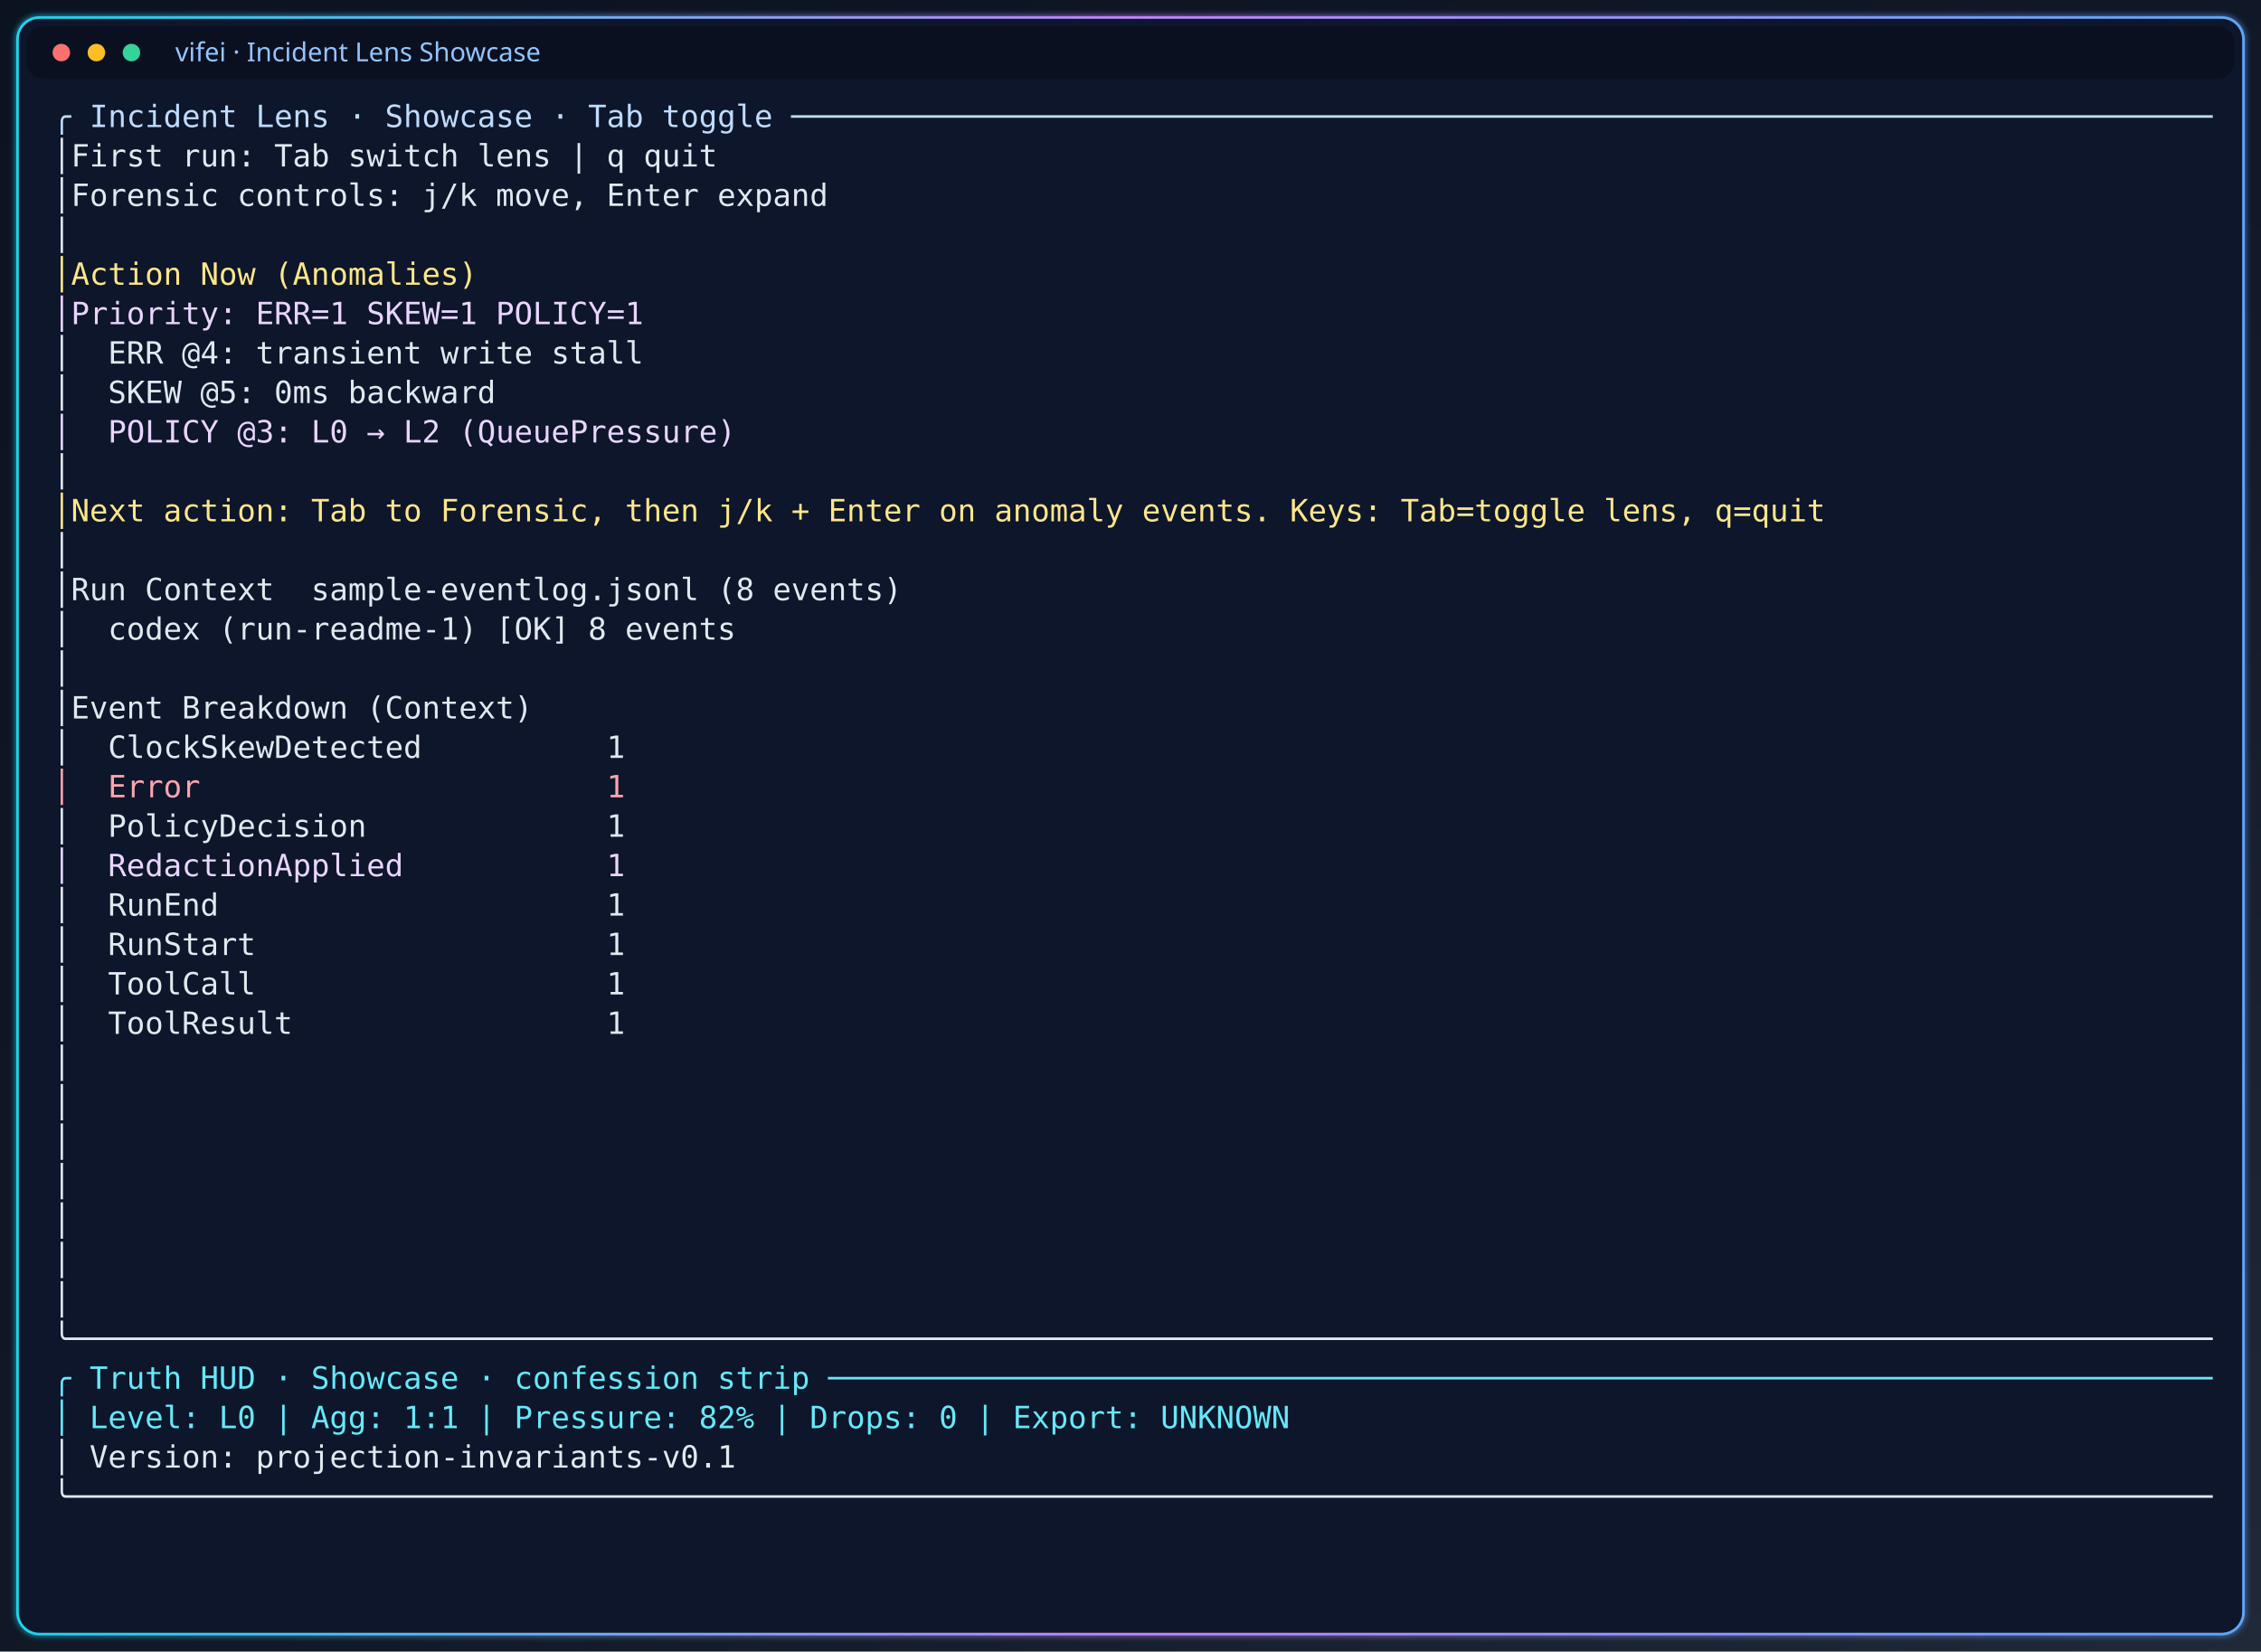
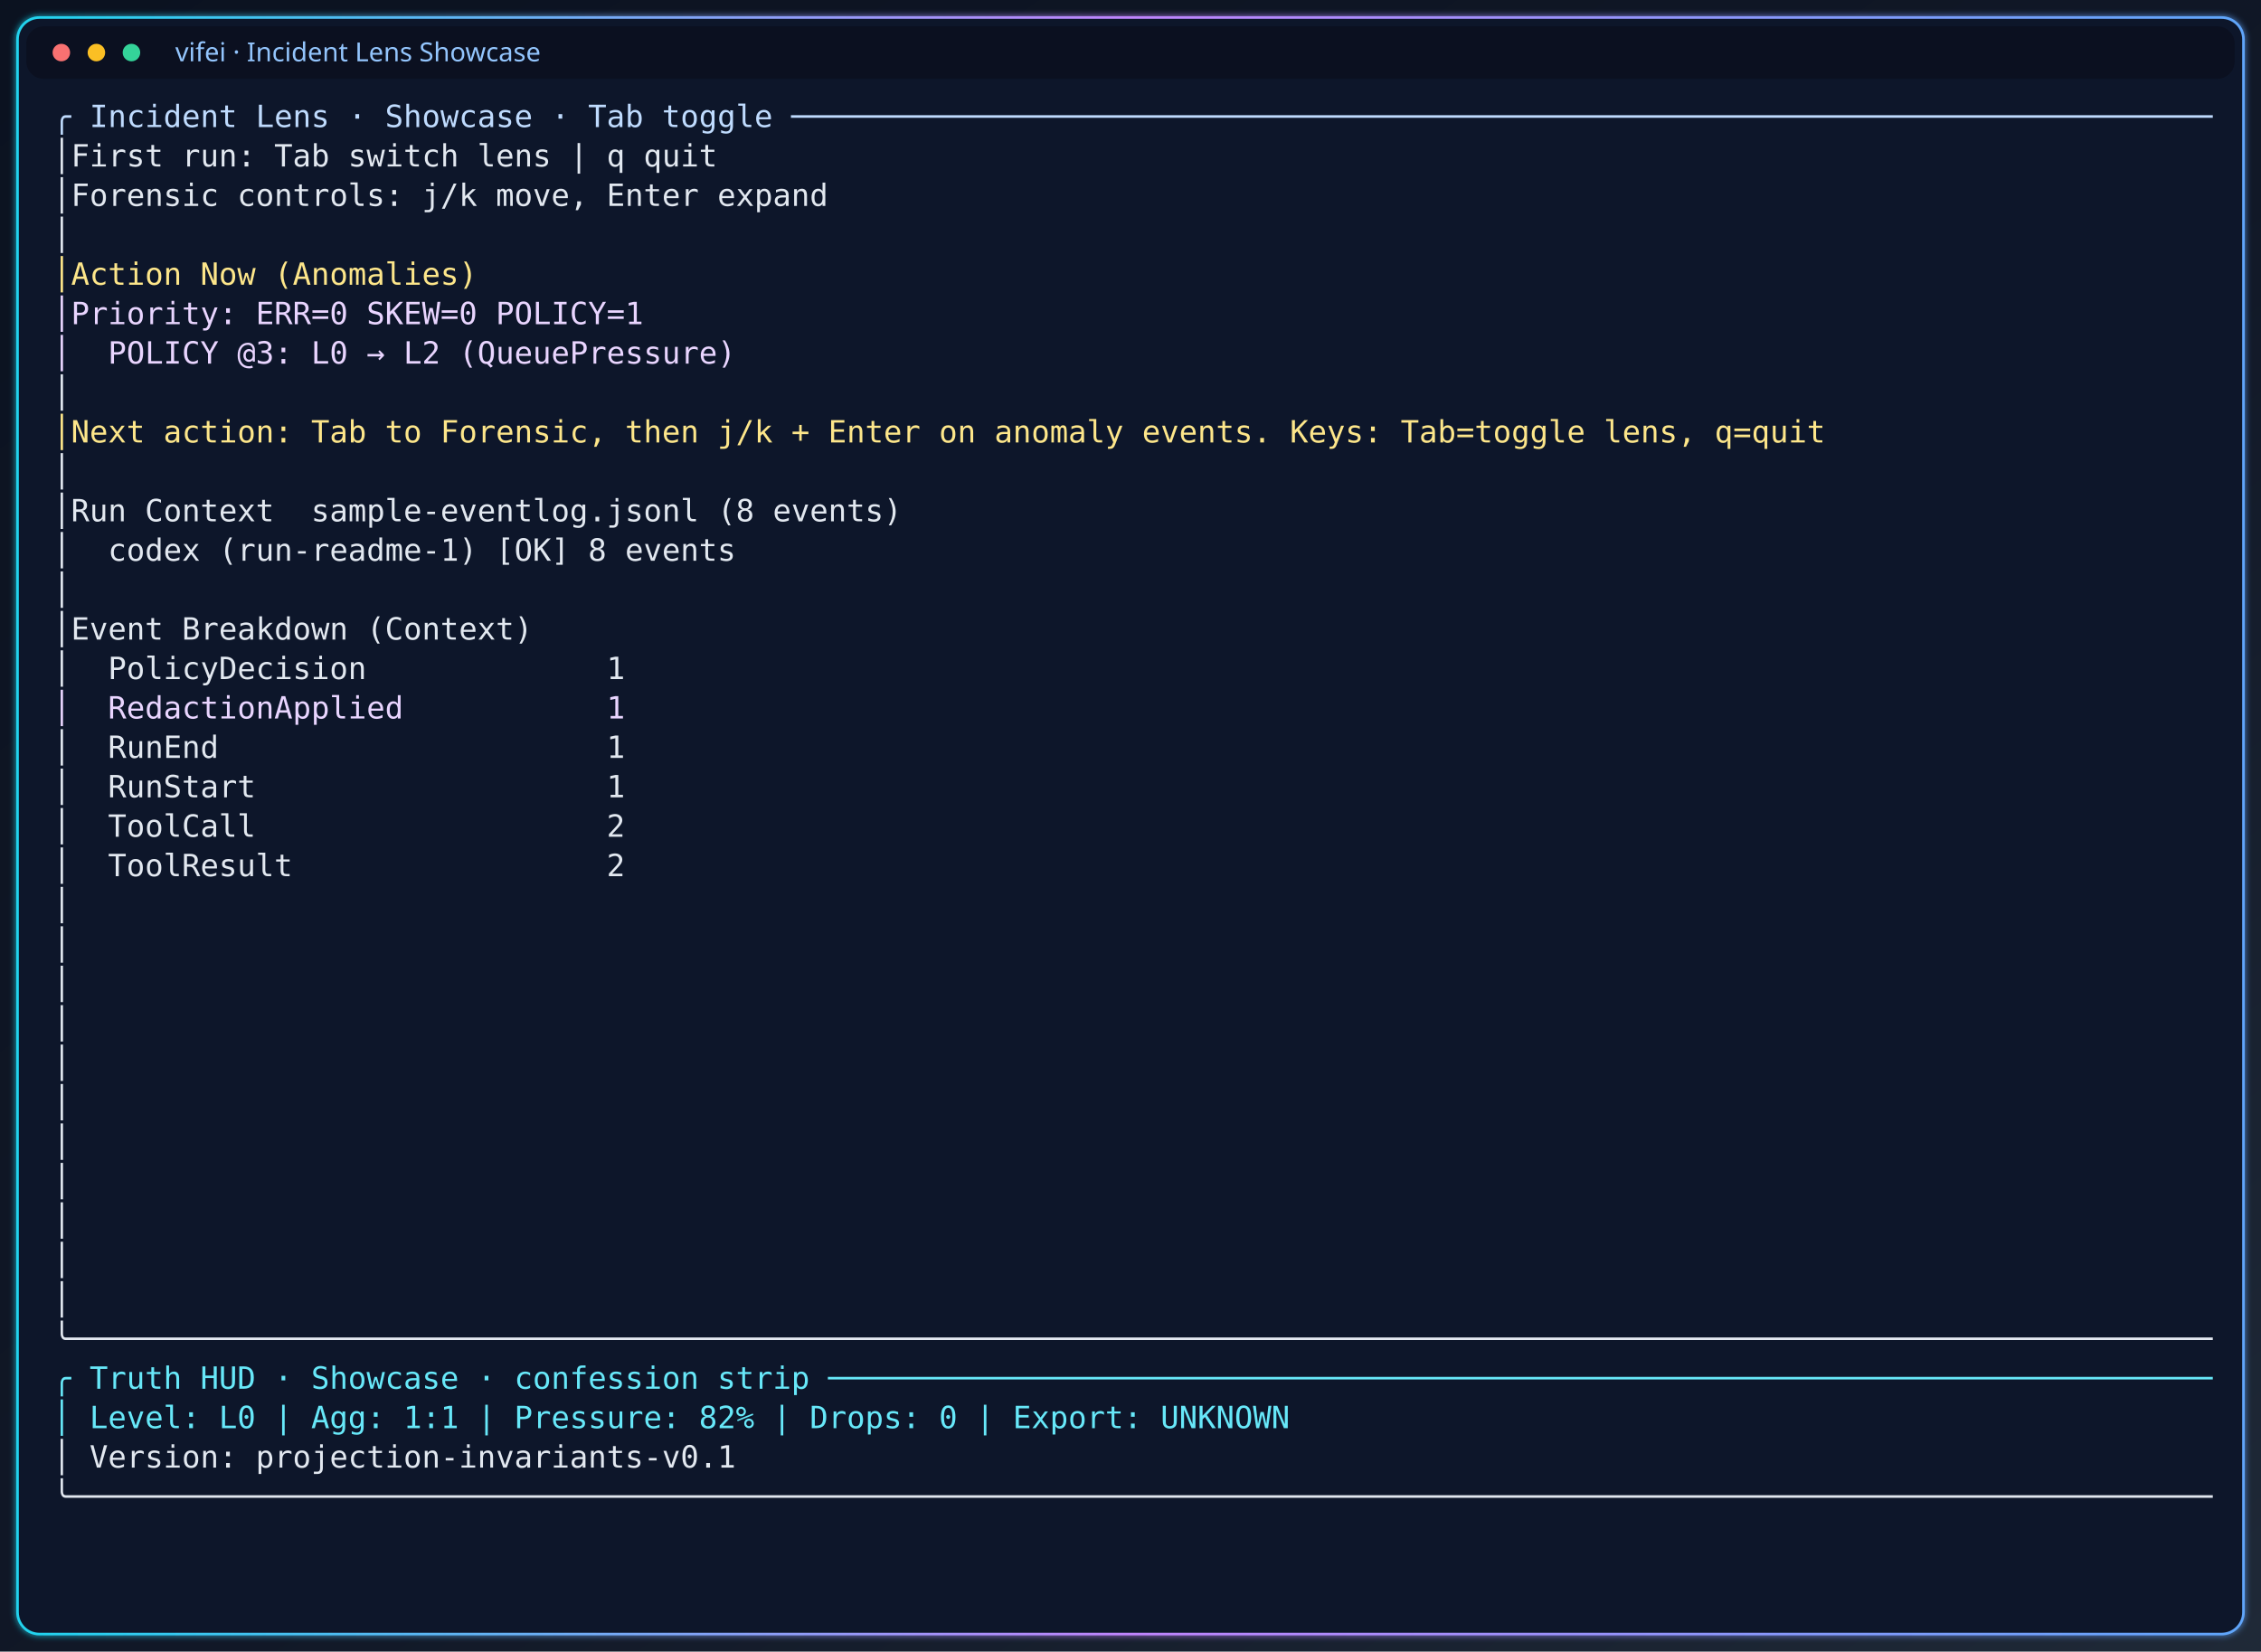
<svg xmlns="http://www.w3.org/2000/svg" width="1032" height="754" viewBox="0 0 1032 754" role="img" aria-label="Incident Lens Showcase">
  <defs>
    <linearGradient id="bg" x1="0" y1="0" x2="1" y2="1">
      <stop offset="0%" stop-color="#0b1220" />
      <stop offset="55%" stop-color="#111827" />
      <stop offset="100%" stop-color="#1f2937" />
    </linearGradient>
    <linearGradient id="frame" x1="0" y1="0" x2="1" y2="0">
      <stop offset="0%" stop-color="#22d3ee" />
      <stop offset="50%" stop-color="#c084fc" />
      <stop offset="100%" stop-color="#60a5fa" />
    </linearGradient>
    <filter id="glow" x="-50%" y="-50%" width="200%" height="200%">
      <feGaussianBlur stdDeviation="1.6" result="blur" />
      <feMerge>
        <feMergeNode in="blur" />
        <feMergeNode in="SourceGraphic" />
      </feMerge>
    </filter>
    <clipPath id="terminal-viewport">
      <rect x="22" y="42" width="988" height="698" rx="3" ry="3" />
    </clipPath>
  </defs>
  <rect x="0" y="0" width="1032" height="754" fill="url(#bg)" />
  <rect x="8" y="8" width="1016" height="738" fill="#0f172a" stroke="url(#frame)" filter="url(#glow)" stroke-width="1.2" rx="10" ry="10" />
  <rect x="12" y="12" width="1008" height="24" fill="#0b1020" rx="8" ry="8" />
  <circle cx="28" cy="24" r="4" fill="#f87171" />
  <circle cx="44" cy="24" r="4" fill="#fbbf24" />
  <circle cx="60" cy="24" r="4" fill="#34d399" />
  <text x="80" y="28" fill="#93c5fd" font-size="12" font-family="ui-sans-serif, system-ui, sans-serif">vifei · Incident Lens Showcase</text>
  <g clip-path="url(#terminal-viewport)" font-family="ui-monospace, SFMono-Regular, Menlo, Consolas, 'DejaVu Sans Mono', monospace" font-size="14">
    <text x="24" y="58" fill="#bfdbfe" xml:space="preserve">╭ Incident Lens · Showcase · Tab toggle ───────────────────────────────────────────────────────────────────────────────╮</text>
    <text x="24" y="76" fill="#e2e8f0" xml:space="preserve">│First run: Tab switch lens | q quit                                                                                   │</text>
    <text x="24" y="94" fill="#e2e8f0" xml:space="preserve">│Forensic controls: j/k move, Enter expand                                                                             │</text>
    <text x="24" y="112" fill="#e2e8f0" xml:space="preserve">│                                                                                                                      │</text>
    <text x="24" y="130" fill="#fde68a" xml:space="preserve">│Action Now (Anomalies)                                                                                                │</text>
-     <text x="24" y="148" fill="#e9d5ff" xml:space="preserve">│Priority: ERR=1 SKEW=1 POLICY=1                                                                                       │</text>
-     <text x="24" y="166" fill="#e2e8f0" xml:space="preserve">│  ERR @4: transient write stall                                                                                       │</text>
-     <text x="24" y="184" fill="#e2e8f0" xml:space="preserve">│  SKEW @5: 0ms backward                                                                                               │</text>
-     <text x="24" y="202" fill="#e9d5ff" xml:space="preserve">│  POLICY @3: L0 → L2 (QueuePressure)                                                                                  │</text>
+     <text x="24" y="148" fill="#e9d5ff" xml:space="preserve">│Priority: ERR=0 SKEW=0 POLICY=1                                                                                       │</text>
+     <text x="24" y="166" fill="#e9d5ff" xml:space="preserve">│  POLICY @3: L0 → L2 (QueuePressure)                                                                                  │</text>
+     <text x="24" y="184" fill="#e2e8f0" xml:space="preserve">│                                                                                                                      │</text>
+     <text x="24" y="202" fill="#fde68a" xml:space="preserve">│Next action: Tab to Forensic, then j/k + Enter on anomaly events. Keys: Tab=toggle lens, q=quit                       │</text>
    <text x="24" y="220" fill="#e2e8f0" xml:space="preserve">│                                                                                                                      │</text>
-     <text x="24" y="238" fill="#fde68a" xml:space="preserve">│Next action: Tab to Forensic, then j/k + Enter on anomaly events. Keys: Tab=toggle lens, q=quit                       │</text>
-     <text x="24" y="256" fill="#e2e8f0" xml:space="preserve">│                                                                                                                      │</text>
-     <text x="24" y="274" fill="#e2e8f0" xml:space="preserve">│Run Context  sample-eventlog.jsonl (8 events)                                                                         │</text>
-     <text x="24" y="292" fill="#e2e8f0" xml:space="preserve">│  codex (run-readme-1) [OK] 8 events                                                                                  │</text>
-     <text x="24" y="310" fill="#e2e8f0" xml:space="preserve">│                                                                                                                      │</text>
-     <text x="24" y="328" fill="#e2e8f0" xml:space="preserve">│Event Breakdown (Context)                                                                                             │</text>
-     <text x="24" y="346" fill="#e2e8f0" xml:space="preserve">│  ClockSkewDetected          1                                                                                        │</text>
-     <text x="24" y="364" fill="#fda4af" xml:space="preserve">│  Error                      1                                                                                        │</text>
-     <text x="24" y="382" fill="#e2e8f0" xml:space="preserve">│  PolicyDecision             1                                                                                        │</text>
-     <text x="24" y="400" fill="#e9d5ff" xml:space="preserve">│  RedactionApplied           1                                                                                        │</text>
-     <text x="24" y="418" fill="#e2e8f0" xml:space="preserve">│  RunEnd                     1                                                                                        │</text>
-     <text x="24" y="436" fill="#e2e8f0" xml:space="preserve">│  RunStart                   1                                                                                        │</text>
-     <text x="24" y="454" fill="#e2e8f0" xml:space="preserve">│  ToolCall                   1                                                                                        │</text>
-     <text x="24" y="472" fill="#e2e8f0" xml:space="preserve">│  ToolResult                 1                                                                                        │</text>
+     <text x="24" y="238" fill="#e2e8f0" xml:space="preserve">│Run Context  sample-eventlog.jsonl (8 events)                                                                         │</text>
+     <text x="24" y="256" fill="#e2e8f0" xml:space="preserve">│  codex (run-readme-1) [OK] 8 events                                                                                  │</text>
+     <text x="24" y="274" fill="#e2e8f0" xml:space="preserve">│                                                                                                                      │</text>
+     <text x="24" y="292" fill="#e2e8f0" xml:space="preserve">│Event Breakdown (Context)                                                                                             │</text>
+     <text x="24" y="310" fill="#e2e8f0" xml:space="preserve">│  PolicyDecision             1                                                                                        │</text>
+     <text x="24" y="328" fill="#e9d5ff" xml:space="preserve">│  RedactionApplied           1                                                                                        │</text>
+     <text x="24" y="346" fill="#e2e8f0" xml:space="preserve">│  RunEnd                     1                                                                                        │</text>
+     <text x="24" y="364" fill="#e2e8f0" xml:space="preserve">│  RunStart                   1                                                                                        │</text>
+     <text x="24" y="382" fill="#e2e8f0" xml:space="preserve">│  ToolCall                   2                                                                                        │</text>
+     <text x="24" y="400" fill="#e2e8f0" xml:space="preserve">│  ToolResult                 2                                                                                        │</text>
+     <text x="24" y="418" fill="#e2e8f0" xml:space="preserve">│                                                                                                                      │</text>
+     <text x="24" y="436" fill="#e2e8f0" xml:space="preserve">│                                                                                                                      │</text>
+     <text x="24" y="454" fill="#e2e8f0" xml:space="preserve">│                                                                                                                      │</text>
+     <text x="24" y="472" fill="#e2e8f0" xml:space="preserve">│                                                                                                                      │</text>
    <text x="24" y="490" fill="#e2e8f0" xml:space="preserve">│                                                                                                                      │</text>
    <text x="24" y="508" fill="#e2e8f0" xml:space="preserve">│                                                                                                                      │</text>
    <text x="24" y="526" fill="#e2e8f0" xml:space="preserve">│                                                                                                                      │</text>
    <text x="24" y="544" fill="#e2e8f0" xml:space="preserve">│                                                                                                                      │</text>
    <text x="24" y="562" fill="#e2e8f0" xml:space="preserve">│                                                                                                                      │</text>
    <text x="24" y="580" fill="#e2e8f0" xml:space="preserve">│                                                                                                                      │</text>
    <text x="24" y="598" fill="#e2e8f0" xml:space="preserve">│                                                                                                                      │</text>
    <text x="24" y="616" fill="#e2e8f0" xml:space="preserve">╰──────────────────────────────────────────────────────────────────────────────────────────────────────────────────────╯</text>
    <text x="24" y="634" fill="#67e8f9" xml:space="preserve">╭ Truth HUD · Showcase · confession strip ─────────────────────────────────────────────────────────────────────────────╮</text>
    <text x="24" y="652" fill="#67e8f9" xml:space="preserve">│ Level: L0 | Agg: 1:1 | Pressure: 82% | Drops: 0 | Export: UNKNOWN                                                    │</text>
    <text x="24" y="670" fill="#e2e8f0" xml:space="preserve">│ Version: projection-invariants-v0.1                                                                                  │</text>
    <text x="24" y="688" fill="#e2e8f0" xml:space="preserve">╰──────────────────────────────────────────────────────────────────────────────────────────────────────────────────────╯</text>
  </g>
</svg>
